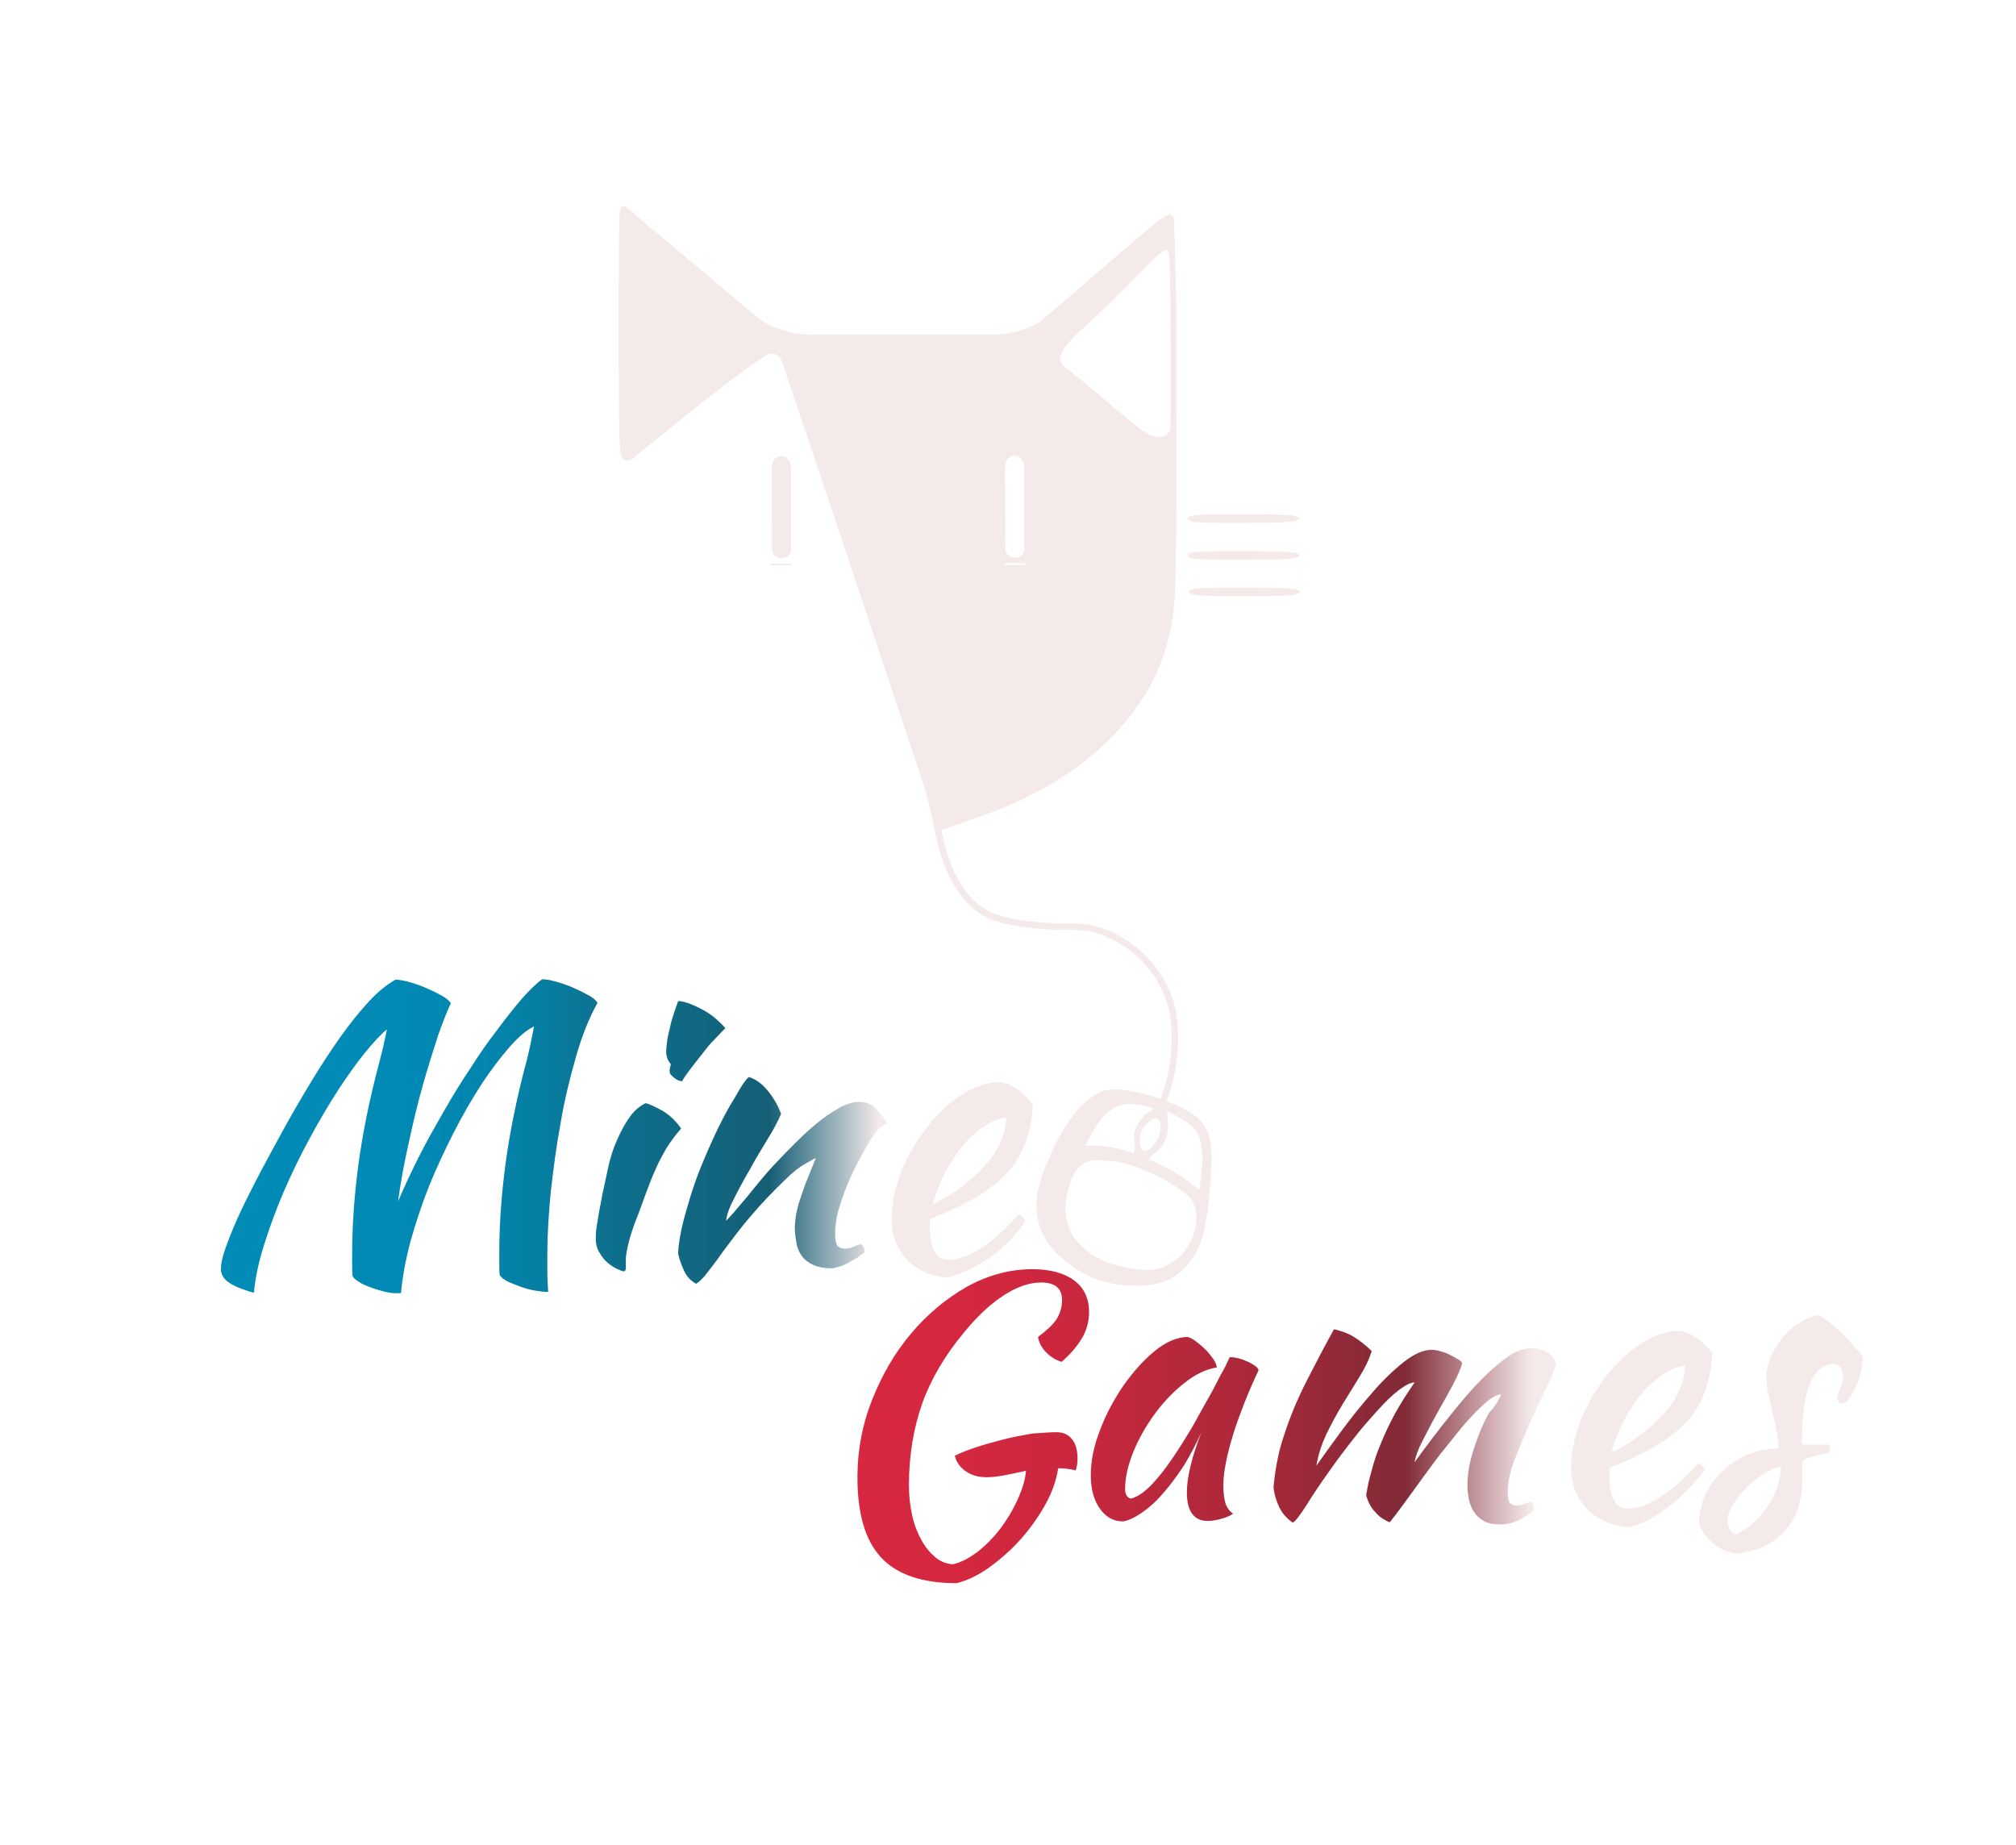
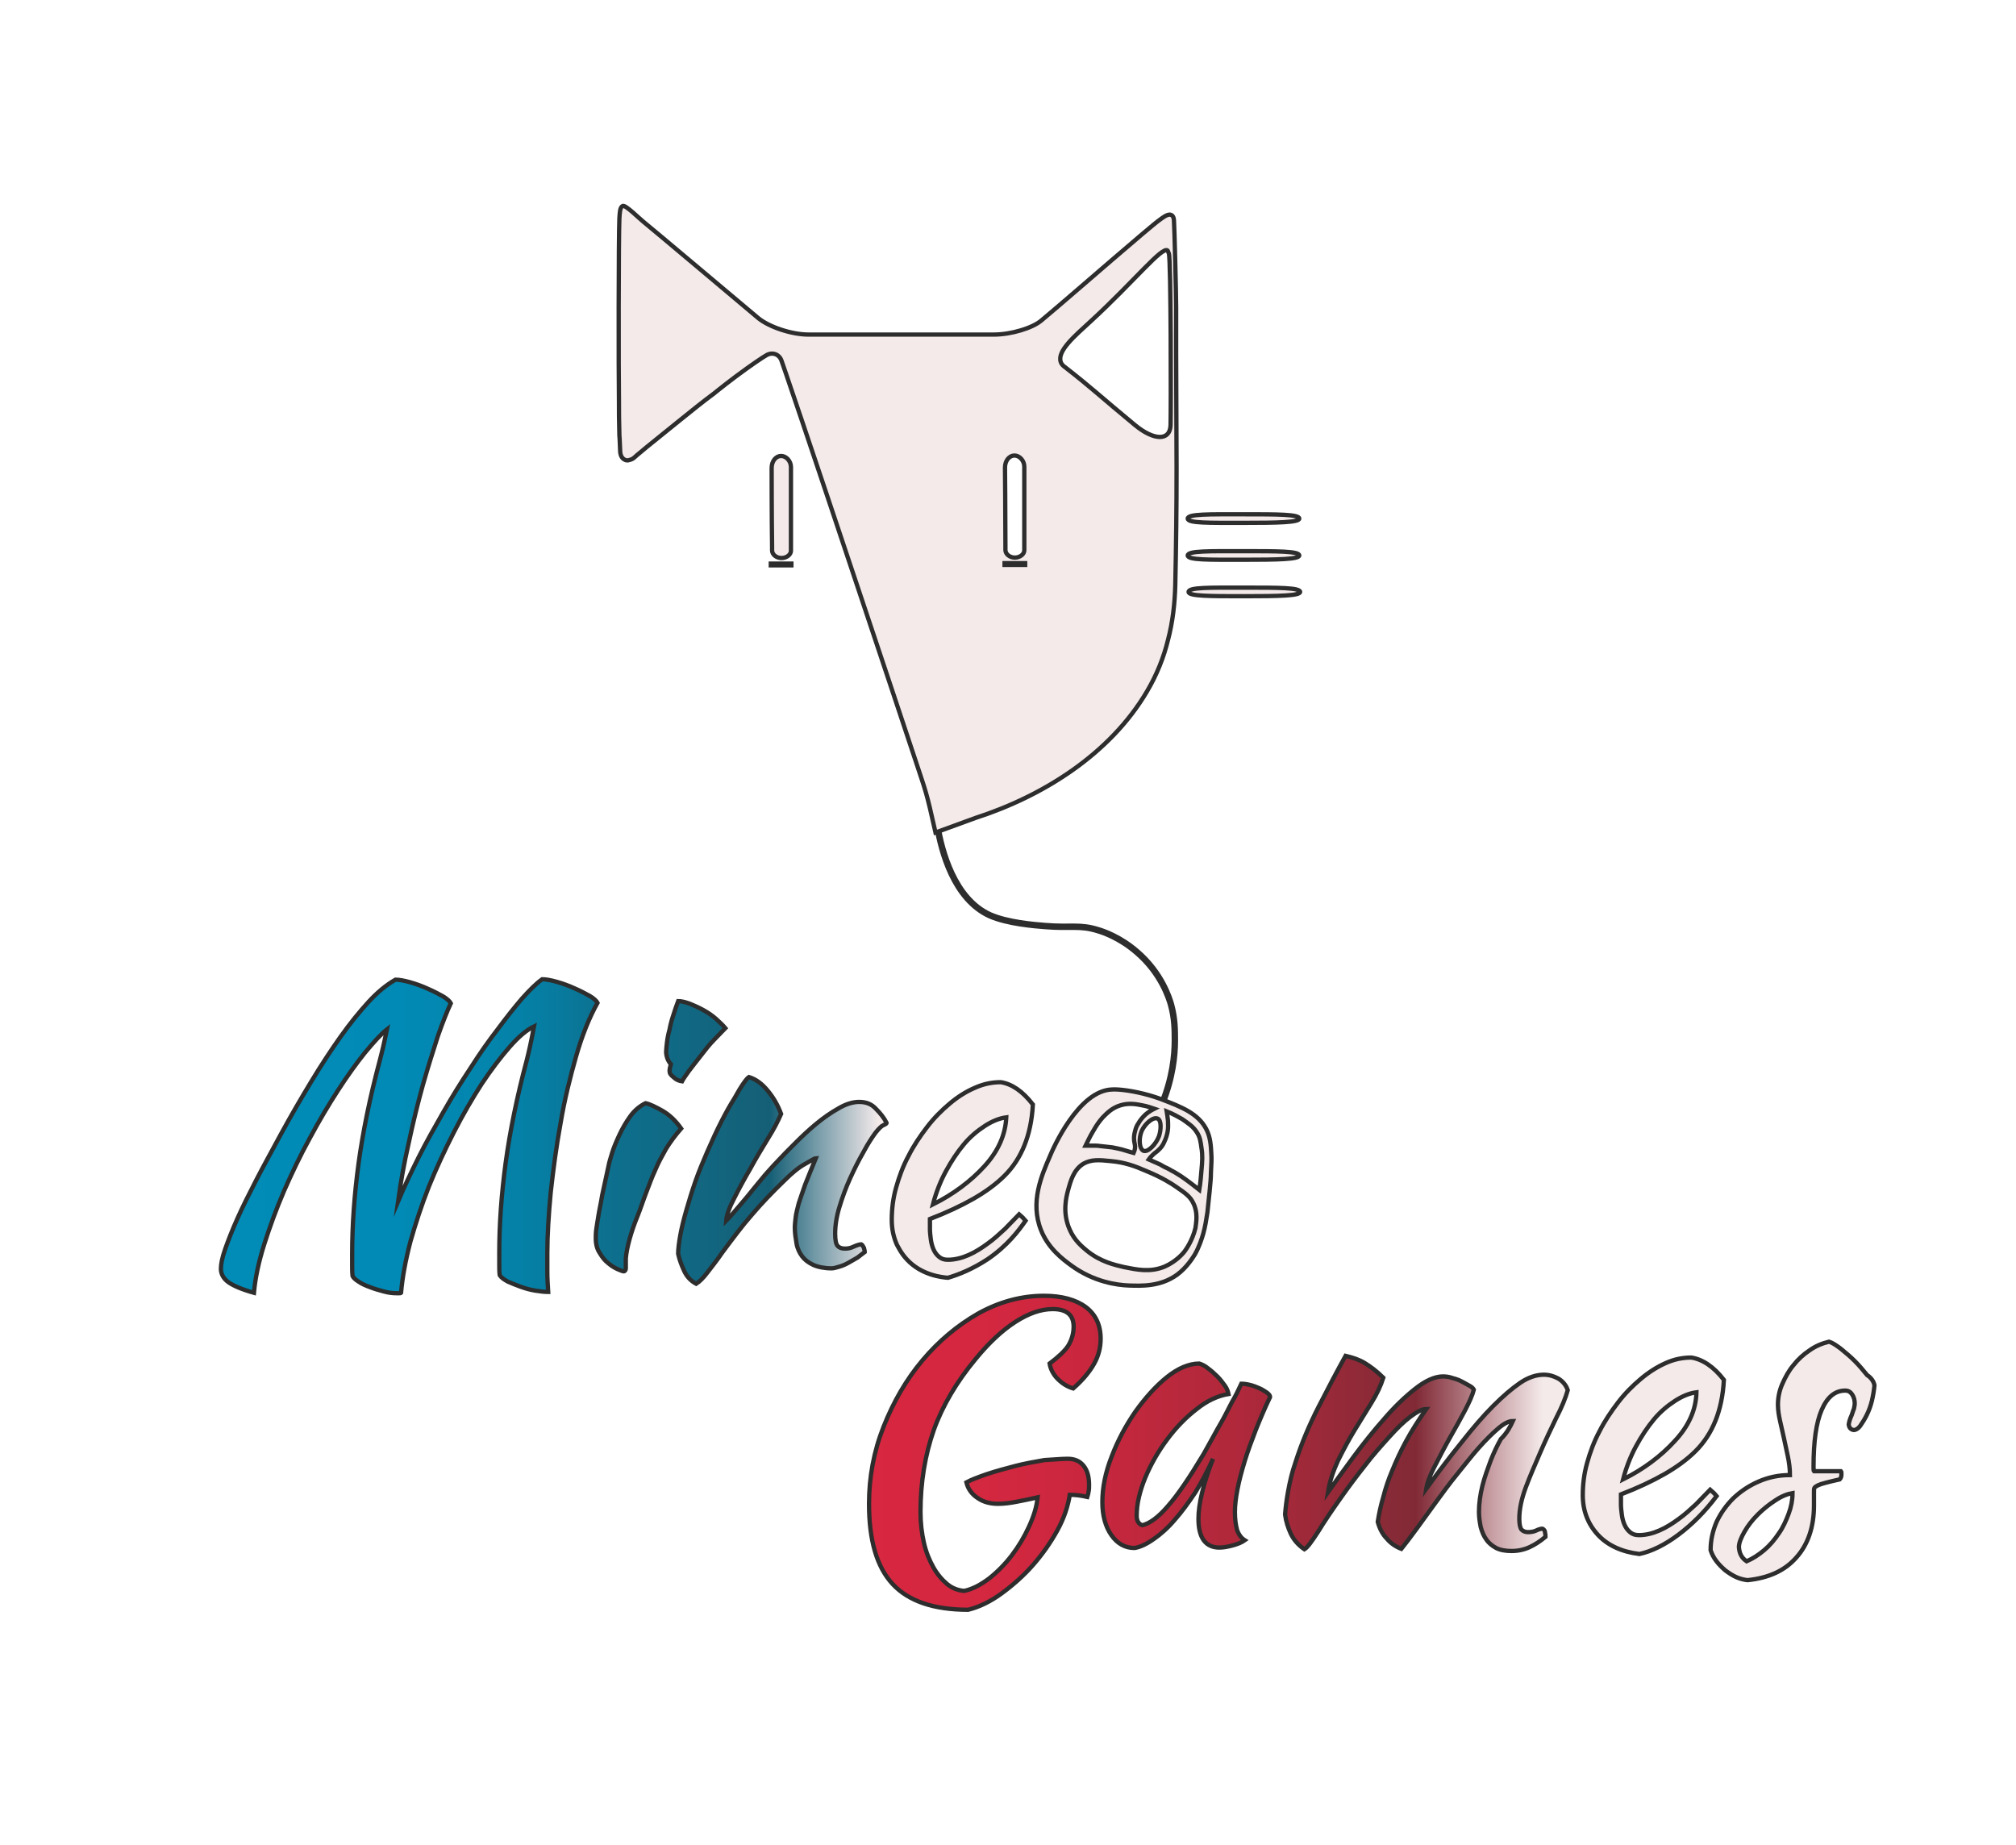
<svg xmlns="http://www.w3.org/2000/svg" version="1.1" id="svg3680" x="0px" y="0px" viewBox="-70 182 470 430" style="enable-background:new -70 182 470 430;" xml:space="preserve">
  <style type="text/css">
- 	.st0{fill:none;stroke:#F4EAEA;stroke-width:1.5;stroke-miterlimit:10;}
- 	.st1{fill:#F4EAEA;}
- 	.st2{fill:url(#SVGID_1_);}
- 	.st3{fill:url(#SVGID_2_);}
+ 	.st0{fill:none;stroke:#2D2D2D;stroke-width:1.5;stroke-miterlimit:10;}
+ 	.st1{fill:#F4EAEA;stroke:#2D2D2D;stroke-miterlimit:10;}
+ 	.st2{fill:url(#SVGID_1_);stroke:#2D2D2D;stroke-miterlimit:10;}
+ 	.st3{fill:url(#SVGID_2_);stroke:#2D2D2D;stroke-miterlimit:10;}
</style>
  <link rel="stylesheet" href="https://fonts.googleapis.com/css?family=Kaushan+Script" />
  <path d="M201.7,441.1" />
  <path d="M192.9,439.9" />
  <path class="st0" d="M200.9,439.4c2.5-6.1,3-11.4,3-14.8c0-2.5,0-5.1-0.9-8.4c-0.4-1.4-2.2-7.3-7.9-12.2c-4-3.5-8-4.8-9-5.1  c-4.4-1.4-6.4-0.5-12.4-1c-2.6-0.2-8.8-0.7-12.9-2.5c-8.4-3.8-11.3-15-12.3-20.9" />
  <path d="M193.1,445" />
  <path d="M194.7,440.6" />
  <path d="M194.3,439.5" />
  <path d="M195.2,437.6" />
  <path d="M118.3,299.3" />
  <g>
    <g>
      <path class="st1" d="M112.2,312.1c1.2,0,2.2-0.8,2.2-1.7c0,0,0,0,0-1.3c0-7,0-12.8,0-16.9c0-1.3,0-1.3,0-1.3    c0-1.4-1.1-2.6-2.3-2.6c-1.2,0-2.2,1.2-2.2,2.8c0,0,0,11.1,0.1,18.3c0,0.9,0,0.9,0,0.9C110,311.3,111,312.1,112.2,312.1z" />
      <path class="st1" d="M109.7,313.5c0,0.2,0,0.3,0,0.3s2.3,0,3.2,0s1.6,0,1.6,0s0-0.1,0-0.4h-4.8    C109.7,313.5,109.7,313.5,109.7,313.5z" />
      <path class="st1" d="M219.9,312.5c8,0,13-0.1,13-1c0-1-5-1-13-1s-13-0.1-13,1S211.9,312.5,219.9,312.5z" />
      <path class="st1" d="M219.9,303.9c8,0,13-0.1,13-1c0-1-5-1-13-1s-13-0.1-13,1S211.9,303.9,219.9,303.9z" />
      <path class="st1" d="M204.2,256c0-0.8,0-1.6,0-2.4c0-3.5-0.4-18.5-0.5-20c0-0.5-0.1-1.3-0.7-1.5c-0.5-0.2-1,0.1-1.4,0.3    c-0.5,0.3-0.9,0.6-1.3,0.9c-1.9,1.3-19.7,16.8-23.6,20.1c-3.9,3.3-3.9,3.3-3.9,3.3c-2.1,1.8-7.1,3.3-11.1,3.3s-10.4,0-14.4,0    s-10.4,0-14.4,0s-10.4,0-14.4,0s-9.3-1.8-11.8-3.9S81.4,234.8,80,233.7c-1-0.8-4.1-3.9-4.8-3.7c-0.7,0.3-0.7,1.6-0.8,2.9    c-0.2,4.6-0.2,35.9-0.1,42.7c0,0.1,0,0.2,0,0.3c0,0,0,0,0,0.1c0,1.6,0,4.3,0.1,7.5c0.1,1,0.1,2.4,0.2,4c0.1,0.7,0.4,1.4,1.1,1.7    c0.6,0.3,1.1,0,1.5-0.1c0.7-0.3,1-0.8,1.8-1.4c0.6-0.5,1.2-1,1.8-1.5c2.6-2.1,5.2-4.2,7.8-6.3c2.6-2.1,5.2-4.2,7.9-6.2    c0.6-0.5,4.1-3.3,7.6-5.8s4.6-3.1,4.6-3.1c1.4-0.8,3-0.2,3.5,1.3c0,0,1.4,4,4.8,14.1s8,23.8,13,38.8c5,14.9,11.1,33.3,13.6,40.8    c2.2,6.7,2.3,6.4,4.5,16.3l9.3-3.4c15.8-5.1,31.4-14.9,40-29.5c2.3-3.9,3.9-7.9,4.9-12c1.1-4.2,1.6-8.5,1.7-12.9    c0.2-9.1,0.3-18,0.3-27.1s-0.1-18.1-0.1-27.1C204.2,261.4,204.2,258.7,204.2,256z M166.5,288.2c1.2,0,2.3,1.2,2.3,2.6    c0,0,0,0,0,1.3c0,4.1,0,9.9,0,16.9c0,1.3,0,1.3,0,1.3c0,0.9-1,1.7-2.2,1.7c-1.2,0-2.2-0.8-2.2-1.8c0,0,0,0,0-0.9    c0-7.1-0.1-18.3-0.1-18.3C164.3,289.4,165.3,288.2,166.5,288.2z M169,313.7c0,0-0.7,0-1.6,0s-3.2,0-3.2,0s0-0.1,0-0.3    c0,0,0,0,0-0.1h4.8C169,313.6,169,313.7,169,313.7z M202.9,281.1c-0.1,3.7-3.8,3.7-8.3,0c-8-6.6-10-8.6-16.3-13.5    c-0.3-0.2-0.8-0.6-1-1.2c-0.9-2.6,3.3-6.1,7.1-9.6c10.2-9.4,16.5-17.4,17.8-16.4c0.1,0.1,0.1,0.3,0.3,0.7    C203,242.4,203,277.4,202.9,281.1z" />
      <path class="st1" d="M220.1,319c-8,0-13-0.1-13,1c0,1,5,1,13,1s13-0.1,13-1C233.1,319,228.1,319,220.1,319z" />
    </g>
    <path class="st1" d="M200.8,438.3c-1.3-0.5-2.4-0.8-2.7-0.9c-3.8-1.1-7.3-1.5-8.8-1.4c-7.9,0.2-13.9,14-14.5,15.5   c-2,4.6-4.7,10.8-2.1,17.3c1.7,4.3,5.1,6.8,7,8.2c5.3,3.9,10.8,4.6,13.4,4.7c3,0.1,7.4,0.3,11.3-2.5c2.3-1.7,3.7-4,4.2-4.8   c1-1.8,1.5-3.4,1.9-4.7c0.5-1.8,0.7-3.2,1-5.1c0.1-0.8,0.2-2.2,0.5-4.8c0.2-2.1,0.3-3.2,0.3-4.2c0.1-2.3,0.2-3.4,0.1-4.6   c-0.1-1.9-0.2-3.9-1.2-5.8C209.3,441.6,205.5,440.1,200.8,438.3z M202.2,445.9c0.2-1,0.1-1.8,0.1-2.6c-0.1-0.9-0.2-1.6-0.3-2.2   c1.5,0.6,2.7,1.3,3.6,1.8c1.4,1,2.6,1.7,3.5,3.2c0.7,1.1,0.8,2.1,1,3.5c0.3,1.8,0.2,3.1,0,5.3c-0.1,1.1-0.2,2.7-0.5,4.5   c-2.4-1.9-4.2-3.2-5.1-3.7c-0.6-0.4-1.4-0.8-1.4-0.8c-0.3-0.2-0.7-0.4-1.1-0.6c-0.5-0.2-1-0.5-1.5-0.8c-1.1-0.5-2-0.9-2.7-1.2   c0.2-0.3,0.5-0.6,0.9-1c0.6-0.6,0.9-0.7,1.3-1.1c0.8-0.7,1.2-1.4,1.4-1.9C201.9,447.3,202.1,446.4,202.2,445.9z M200.2,446.9   c-0.7,1.9-2.6,3.8-3.6,3.4s-1.2-2.9-0.4-4.7c0.8-1.7,2.7-3.3,3.7-2.8C200.8,443.2,200.7,445.4,200.2,446.9z M186.6,449.2   c-0.7-0.1-0.9-0.1-1.2-0.1c-0.2,0-0.3,0-0.4,0c-0.2,0-0.8,0-1.9,0c0.4-0.8,0.9-2,1.7-3.3c0.8-1.4,1.4-2.3,2.3-3.3   c0.9-0.9,2.1-2.2,4.1-2.8c1.9-0.6,3.7-0.3,5.1,0c1.2,0.2,2.2,0.6,2.8,0.8c-0.6,0.3-1.3,0.7-2,1.3c-0.3,0.3-1.1,1-1.7,2.1   c-0.3,0.4-0.6,1-0.8,1.9c-0.1,0.4-0.3,1.1-0.2,2.1c0.1,0.8,0.3,1.1,0.2,1.9c-0.1,0.4-0.2,0.8-0.3,1c-1.1-0.3-2-0.6-2.7-0.8   c-0.7-0.2-1.4-0.3-2.3-0.5C188.3,449.4,187.5,449.3,186.6,449.2z M206.2,473.7c-0.6,0.8-2.2,2.5-4.7,3.6c-3.4,1.4-6.5,0.7-9.5,0.1   c-2.1-0.5-5.4-1.2-8.6-3.8c-1.2-1-2.9-2.4-4-4.9c-1.8-4-0.8-7.7-0.4-9.2c0.6-2.2,1.3-4.8,3.6-6.2c1.8-1,3.6-0.9,6.4-0.6   c3.3,0.3,5.7,1.2,8.2,2.3c3.7,1.5,6,3,7,3.7c2.2,1.5,3.3,2.3,4,3.8c1.1,2.2,0.7,4.3,0.5,5.8C208,471.2,206.5,473.3,206.2,473.7z" />
  </g>
  <linearGradient id="SVGID_1_" gradientUnits="userSpaceOnUse" x1="-18.5" y1="444.9" x2="170.8" y2="444.9" gradientTransform="matrix(1 0 0 1 0 2)">
    <stop offset="0" style="stop-color:#008CB7" />
    <stop offset="0.219" style="stop-color:#018AB5" />
    <stop offset="0.325" style="stop-color:#0385AD" />
    <stop offset="0.407" style="stop-color:#077CA0" />
    <stop offset="0.476" style="stop-color:#0D708E" />
    <stop offset="0.676" style="stop-color:#155F76" />
    <stop offset="0.81" style="stop-color:#F4EAEA" />
    <stop offset="0.847" style="stop-color:#F4EAEA" />
    <stop offset="0.861" style="stop-color:#F4EAEA" />
    <stop offset="1" style="stop-color:#F4EAEA" />
  </linearGradient>
  <path class="st2" d="M23.5,483.4c-0.1,0.1-0.2,0.1-0.4,0.1c-0.1,0-0.4,0-0.7,0c-0.8,0-1.8-0.1-2.9-0.4c-1.1-0.3-2.2-0.6-3.2-1  c-1.1-0.4-2-0.8-2.7-1.3c-0.8-0.5-1.2-0.9-1.4-1.3c-0.1-0.8-0.1-1.7-0.1-2.6s0-1.8,0-2.6c0-6.7,0.5-13.7,1.5-21.1  c1-7.3,2.6-15.2,4.9-23.8c0.2-0.8,0.5-1.9,0.8-3.2c0.3-1.3,0.6-2.7,0.9-4.2c-1.4,1.1-3.1,3-5.1,5.4c-2,2.5-4.1,5.4-6.3,8.8  s-4.4,7.1-6.6,11.2c-2.2,4-4.2,8.2-6,12.3c-1.8,4.2-3.3,8.3-4.6,12.4s-2.1,7.9-2.4,11.3c-2.9-0.8-4.9-1.7-6-2.5s-1.7-1.9-1.7-3.1  c0-1.1,0.3-2.6,1-4.6s1.6-4.3,2.8-7c1.2-2.7,2.7-5.7,4.4-9c1.7-3.3,3.7-6.9,5.8-10.8c2.4-4.4,4.8-8.5,7.1-12.3s4.6-7.3,6.8-10.4  s4.4-5.8,6.5-8.1c2.1-2.3,4.2-4,6.3-5.2c0.8,0,2,0.2,3.4,0.6s2.8,0.9,4.1,1.5c1.4,0.6,2.5,1.2,3.6,1.8c1,0.6,1.6,1.2,1.8,1.6  c-0.8,1.7-1.8,4.2-3,7.6c-1.1,3.4-2.3,7.2-3.5,11.4c-1.2,4.3-2.3,8.8-3.3,13.5c-1.1,4.8-1.9,9.3-2.5,13.7c1.4-3.3,3-6.7,4.8-10.3  c1.8-3.6,3.8-7.1,5.8-10.6s4.1-6.9,6.3-10.2c2.1-3.3,4.2-6.3,6.3-9c2-2.7,3.9-5.1,5.7-7.2c1.8-2,3.3-3.5,4.7-4.5  c0.8,0,2,0.2,3.4,0.6c1.4,0.4,2.8,0.9,4.1,1.5c1.4,0.6,2.5,1.2,3.6,1.8c1,0.6,1.6,1.2,1.8,1.6c-1.9,3.4-3.6,7.6-5,12.5  s-2.7,10.1-3.6,15.5c-1,5.4-1.7,10.8-2.3,16.1c-0.5,5.3-0.8,10.1-0.8,14.3c0,1.4,0,2.8,0,4.3s0.1,3.1,0.2,4.7c-0.8,0-1.8-0.1-3-0.3  c-1.2-0.2-2.3-0.5-3.4-0.9c-1.1-0.4-2.1-0.8-3-1.2c-0.9-0.5-1.5-0.9-1.9-1.5c-0.1-0.8-0.1-1.7-0.1-2.6s0-1.8,0-2.6  c0-6.7,0.5-13.7,1.5-21.1c1-7.3,2.6-15.2,4.9-23.8c0.2-0.8,0.5-2,0.8-3.4s0.6-2.9,0.9-4.5c-1.7,0.8-3.6,2.4-5.7,4.8  c-2.1,2.4-4.3,5.3-6.5,8.6c-2.2,3.4-4.4,7.2-6.5,11.3c-2.1,4.1-4.1,8.4-5.8,12.6c-1.7,4.3-3.1,8.6-4.3,12.8  C24.5,476,23.8,479.9,23.5,483.4z M68.9,470.7c0-0.5,0-1.2,0.1-2s0.3-1.9,0.5-3.2c0.2-1.3,0.6-3,0.9-4.9c0.4-1.9,0.9-4.2,1.5-6.9  c0.1-0.6,0.4-1.6,0.8-2.9c0.4-1.3,1-2.7,1.7-4.2s1.5-2.9,2.5-4.3s2.2-2.4,3.6-3.1c1,0.2,2.4,0.9,4,1.8c1.7,1,3.1,2.4,4.3,4.1  c-1.4,1.6-2.5,3.1-3.5,4.7c-0.9,1.6-1.8,3.2-2.5,4.9c-0.8,1.7-1.4,3.4-2.1,5.2c-0.7,1.8-1.3,3.7-2.1,5.7c-0.7,1.7-1.3,3.4-1.8,5.2  c-0.5,1.8-0.8,3.3-0.9,4.6c0,1.1,0,1.8,0,2.3c0,0.4-0.2,0.7-0.5,0.7c-0.2,0-0.7-0.2-1.4-0.5c-0.7-0.3-1.5-0.8-2.2-1.4  c-0.8-0.6-1.4-1.4-2-2.4C69.2,473.2,68.9,472.1,68.9,470.7z M86.1,431.7c0-0.4,0.1-0.9,0.3-1.6c-0.3-0.3-0.6-0.8-0.8-1.3  c-0.2-0.6-0.3-1.1-0.3-1.6s0.1-1.3,0.2-2.2c0.1-0.9,0.3-1.9,0.6-3c0.2-1.1,0.5-2.2,0.9-3.4c0.4-1.2,0.7-2.2,1.1-3.2  c0.7,0,1.6,0.2,2.7,0.6c1,0.4,2.1,0.9,3.2,1.5c1.1,0.6,2.1,1.3,3,2.1c0.9,0.8,1.6,1.5,2.1,2.1c-0.7,0.7-1.5,1.6-2.6,2.7  c-1.1,1.1-2.1,2.4-3.1,3.7c-1,1.3-2,2.5-2.8,3.6s-1.4,2-1.6,2.4c-0.7-0.1-1.4-0.4-1.9-0.9C86.3,432.6,86.1,432.2,86.1,431.7z   M104.6,433.1c1.6,0.5,3,1.5,4.4,3.2c1.4,1.7,2.4,3.5,3.1,5.4c-0.7,1.6-1.7,3.6-3.1,5.8c-1.4,2.3-2.8,4.6-4.1,7  c-1.4,2.4-2.6,4.6-3.7,6.8c-1.1,2.1-1.8,3.9-1.9,5.3c1-1,2-2.2,3.2-3.6c1.2-1.4,2.3-2.7,3.4-4.1c1.1-1.3,2.1-2.6,3.1-3.7  s1.7-1.9,2.3-2.5c1.1-1.2,2.5-2.6,4.1-4.2s3.2-3.1,4.9-4.5c1.7-1.4,3.4-2.6,5.2-3.6c1.7-1,3.3-1.5,4.8-1.5c1.6,0,2.9,0.5,3.9,1.6  c1,1,1.9,2.1,2.5,3.3c0,0.1-0.2,0.3-0.7,0.5s-1.1,0.8-1.9,1.8c-0.8,1.1-1.8,2.6-2.8,4.5c-1.1,1.9-2.1,3.9-3.1,6.1s-1.8,4.4-2.5,6.7  c-0.7,2.3-1,4.4-1,6.2c0,1.5,0.2,2.5,0.6,2.9s0.9,0.6,1.7,0.6c0.7,0,1.3-0.1,2.1-0.5c0.7-0.3,1.3-0.5,1.7-0.5  c0.2,0.1,0.4,0.4,0.6,0.8c0.1,0.4,0.2,0.7,0.2,1c-0.5,0.4-1.1,0.8-1.7,1.3c-0.7,0.4-1.4,0.8-2.1,1.2c-0.7,0.4-1.4,0.7-2.1,0.9  c-0.7,0.2-1.3,0.4-1.8,0.4c-1.7,0-3.2-0.3-4.3-0.8s-2-1.2-2.6-2s-1.1-1.8-1.3-3c-0.2-1.2-0.4-2.4-0.4-3.7c0-0.7,0.1-1.5,0.2-2.4  c0.1-0.9,0.4-2,0.7-3.2c0.4-1.2,0.9-2.7,1.5-4.4c0.7-1.7,1.5-3.8,2.5-6.2c-0.1,0-0.9,0.4-2.4,1.3c-1.5,0.8-3.1,2.1-4.9,3.9  c-2.8,2.7-5.4,5.4-7.6,8c-2.3,2.6-4.5,5.6-6.9,8.8c-1.3,1.9-2.5,3.4-3.5,4.7c-1,1.3-1.8,2.1-2.6,2.6c-1.3-0.7-2.2-1.7-2.8-3  c-0.6-1.3-1.1-2.6-1.4-4c0-1.1,0.2-2.6,0.5-4.3c0.3-1.7,0.8-3.7,1.4-5.8c0.6-2.1,1.3-4.4,2.1-6.7c0.8-2.3,1.8-4.7,2.8-7  c2.3-5.3,4.4-9.4,6.3-12.4C102.9,435,104.1,433.4,104.6,433.1z M170.8,439.5c-0.2,3.7-0.9,6.9-2,9.6c-1.1,2.7-2.6,5-4.6,7  s-4.5,3.8-7.3,5.4s-6.2,3.2-10.1,4.7c0,0.4,0,0.7,0,1.1s0,0.8,0,1.2c0,0.8,0.1,1.6,0.2,2.4c0.1,0.8,0.3,1.6,0.6,2.3  c0.3,0.7,0.7,1.3,1.3,1.8s1.2,0.7,2.1,0.7c1.6,0,3.2-0.4,4.8-1.1c1.6-0.7,3-1.6,4.5-2.7c1.4-1,2.7-2.2,4-3.4  c1.2-1.2,2.3-2.4,3.3-3.4c0.6,0.5,1.1,1,1.5,1.5c-1.6,2.3-4.3,5.9-8.9,9c-3.5,2.3-6.8,3.6-9.2,4.3c-1.4-0.1-6.2-0.6-9.6-4.3  c-1.4-1.5-2.1-3.1-2.3-3.4c-0.8-1.8-1.2-3.7-1.2-5.8c0-2.5,0.3-5,1-7.5c0.7-2.5,1.6-5,2.9-7.4c1.2-2.4,2.7-4.6,4.3-6.7  c1.6-2.1,3.4-3.9,5.3-5.5s3.8-2.8,5.9-3.7c2-0.9,4-1.3,6-1.3C165.9,434.7,168.4,436.4,170.8,439.5z M164.6,442.5  c-1.6,0.2-3.3,0.9-5,2s-3.4,2.5-4.9,4.3s-2.9,3.9-4.2,6.3c-1.3,2.4-2.3,5-3,7.7c4.8-2.4,8.8-5.4,12-8.9  C162.7,450.4,164.4,446.6,164.6,442.5z" />
-   <linearGradient id="SVGID_2_" gradientUnits="userSpaceOnUse" x1="129.9" y1="512.5" x2="364.3" y2="512.5" gradientTransform="matrix(1 0 0 1 0 2)">
+   <linearGradient id="SVGID_2_" gradientUnits="userSpaceOnUse" x1="132.571" y1="518.7" x2="366.971" y2="518.7" gradientTransform="matrix(1 0 0 1 0 2)">
    <stop offset="0" style="stop-color:#D82740" />
    <stop offset="0.114" style="stop-color:#D42740" />
    <stop offset="0.217" style="stop-color:#C9273E" />
    <stop offset="0.316" style="stop-color:#B7283C" />
    <stop offset="0.32" style="stop-color:#B6283C" />
    <stop offset="0.368" style="stop-color:#B0283B" />
    <stop offset="0.434" style="stop-color:#9E2939" />
    <stop offset="0.544" style="stop-color:#812A36" />
    <stop offset="0.67" style="stop-color:#F4EAEA" />
    <stop offset="0.682" style="stop-color:#F4EAEA" />
    <stop offset="1" style="stop-color:#F4EAEA" />
  </linearGradient>
-   <path class="st3" d="M176.2,515.9c1.6,0,2.8,0.5,3.7,1.6c0.9,1.1,1.3,2.6,1.3,4.5c0,0.5,0,1-0.1,1.5c-0.1,0.5-0.2,1-0.3,1.3  c-1.3-0.3-2.6-0.5-4.1-0.5c-0.4,2.6-1.3,5.4-2.9,8.3c-1.6,2.9-3.5,5.6-5.7,8.1c-2.2,2.5-4.7,4.7-7.3,6.6c-2.6,1.9-5.3,3.2-7.8,3.8  c-8,0-13.9-2-17.6-6s-5.5-10.2-5.5-18.7c0-6.2,1.1-12.2,3.4-18c2.3-5.8,5.3-11,9.1-15.5s8.1-8.1,13-10.9c4.9-2.7,10-4.1,15.3-4.1  c4.1,0,7.4,0.9,9.7,2.6c2.3,1.7,3.5,4.2,3.5,7.4c0,2.1-0.5,4-1.5,5.8s-2.6,3.8-4.9,5.8c-1.4-0.4-2.6-1.2-3.6-2.2s-1.7-2.3-1.9-3.6  c2-1.5,3.5-2.9,4.3-4.1c0.8-1.3,1.3-2.8,1.3-4.5c0-2.8-1.7-4.1-4.9-4.1c-2.7,0-5.6,1-8.7,3s-6.2,4.9-9.3,8.7  c-4.4,5.3-7.7,10.9-9.7,16.5c-2,5.7-3.1,12.1-3.1,19.1c0,2.6,0.3,5,0.8,7.2s1.3,4.1,2.2,5.7c0.9,1.6,2,2.9,3.2,3.9  c1.2,1,2.6,1.5,4,1.6c1.9-0.4,3.8-1.4,5.8-2.9c1.9-1.5,3.7-3.3,5.3-5.4c1.6-2.1,2.9-4.3,4-6.7c1.1-2.4,1.8-4.6,2-6.8  c-1.7,0.4-3.3,0.7-4.8,1s-3,0.5-4.4,0.5c-1.8,0-3.4-0.4-4.7-1.3c-1.4-0.9-2.3-2.1-2.7-3.7c1.1-0.6,2.7-1.2,4.7-1.9  c2.1-0.7,4.3-1.3,6.6-1.9c2.3-0.6,4.6-1,6.9-1.4C172.9,516.1,174.7,515.9,176.2,515.9z M216.7,498.4c0.6,0,1.3,0.1,2.1,0.3  c0.8,0.2,1.5,0.5,2.2,0.8s1.2,0.7,1.7,1c0.5,0.4,0.7,0.7,0.7,1c-1.2,2.5-2.3,5.1-3.3,7.6c-1,2.6-1.9,5-2.6,7.3  c-0.7,2.3-1.3,4.5-1.7,6.6c-0.4,2-0.6,3.8-0.6,5.3c0,1.7,0.2,3.1,0.5,4.2c0.4,1.1,1,1.9,1.8,2.4c-0.7,0.5-1.7,0.9-2.8,1.2  s-2.2,0.5-3.1,0.5c-3.2,0-4.9-2.2-4.9-6.7c0-3.4,1.1-8.1,3.4-14c-1.2,2.7-2.6,5.3-4.1,7.8c-1.6,2.4-3.2,4.6-4.8,6.4  c-1.6,1.9-3.3,3.4-4.9,4.5c-1.7,1.2-3.2,1.9-4.5,2.1c-2.2,0-4-1-5.4-3s-2.1-4.6-2.1-7.7c0-3.4,0.7-6.9,2.2-10.7  c1.4-3.7,3.3-7.2,5.5-10.4c2.3-3.2,4.7-5.9,7.3-8s5.2-3.2,7.6-3.2c0.6,0.2,1.3,0.5,2,1.1c0.7,0.5,1.5,1.2,2.2,1.9  c0.7,0.7,1.3,1.5,1.8,2.2s0.7,1.4,0.8,1.9c-2.4,0.4-4.9,1.5-7.4,3.5c-2.6,2-4.9,4.4-6.9,7.1c-2.1,2.8-3.8,5.8-5.1,8.9  c-1.3,3.2-2,6.1-2,8.9c0,1.1,0.4,1.9,1.3,2.2c1.7-0.4,3.7-1.8,6-4.5c2.3-2.6,5-6.6,8.3-12.1c0.6-1.1,1.3-2.3,2-3.6s1.5-2.7,2.3-4.1  c0.8-1.4,1.5-2.9,2.3-4.4C215.4,501.2,216.1,499.7,216.7,498.4z M280,507.1c-1,0-2.1,0.6-3.5,1.8c-1.4,1.2-2.9,2.7-4.5,4.5  c-1.6,1.8-3.2,3.9-5,6.1c-1.8,2.2-3.4,4.4-5,6.6c-1.6,2.2-3.1,4.3-4.5,6.2c-1.4,1.9-2.6,3.5-3.5,4.6c-1.3-0.5-2.5-1.3-3.4-2.4  c-1-1-1.7-2.4-2.1-3.9c0.3-1.9,0.7-3.8,1.3-5.8c0.5-2,1.2-4.1,2.1-6.2c0.9-2.2,1.9-4.4,3.2-6.8s2.9-4.9,4.7-7.5  c-0.9,0-2.1,0.6-3.7,1.8c-1.6,1.2-3.2,2.8-5,4.8s-3.7,4.1-5.6,6.6c-1.9,2.4-3.7,4.8-5.4,7.2c-2.2,3.1-4.1,5.9-5.5,8.2  c-1.5,2.3-2.5,3.7-3.2,4.1c-1.6-1.1-2.6-2.4-3.2-3.7c-0.6-1.3-1.1-2.8-1.3-4.4c0.1-1.4,0.3-3.2,0.7-5.4s0.9-4.4,1.7-6.7  c1.4-4.4,3.2-8.7,5.4-13s4.3-8.3,6.3-11.9c1.7,0.4,3.2,0.9,4.5,1.7c1.3,0.8,2.8,1.9,4.3,3.4c-0.6,1.9-1.5,3.8-2.8,5.9  s-2.6,4.2-4,6.5s-2.6,4.6-3.8,7c-1.1,2.4-1.9,4.8-2.3,7.3c1.7-2.4,3.7-5.2,6-8.3s4.7-6.1,7.1-8.8c2.4-2.8,4.8-5.1,7.2-7  s4.6-2.9,6.5-2.9c0.7,0,1.5,0.1,2.3,0.4c0.8,0.2,1.6,0.5,2.3,0.9s1.3,0.7,1.8,1s0.7,0.6,0.8,0.8c-0.3,1.2-1,2.8-2.1,4.9  c-1.1,2.1-2.3,4.2-3.6,6.5s-2.4,4.5-3.5,6.6s-1.7,3.8-1.9,5.1c2.9-4,5.7-7.7,8.3-10.9c2.6-3.3,5-6.1,7.3-8.4s4.4-4.1,6.3-5.4  c1.9-1.3,3.8-1.9,5.5-1.9c1.2,0,2.3,0.3,3.4,0.9c1,0.6,1.8,1.5,2.2,2.7c-0.5,1.8-1.4,4-2.7,6.5c-1.2,2.5-2.5,5.2-3.7,8  s-2.4,5.5-3.4,8.2s-1.5,5.1-1.5,7.3c0,1.3,0.2,2.1,0.5,2.5c0.4,0.4,0.9,0.6,1.5,0.6c0.7,0,1.4-0.1,2-0.4c0.6-0.3,1.1-0.4,1.4-0.4  c0.4,0.2,0.6,0.5,0.6,0.9c0.1,0.4,0.1,0.7,0.1,1c-1.2,1-2.4,1.8-3.7,2.4c-1.3,0.6-2.7,0.9-4.2,0.9c-1.4,0-2.6-0.2-3.6-0.7  c-0.9-0.5-1.7-1.1-2.3-2c-0.6-0.8-1-1.8-1.3-2.9c-0.2-1.1-0.4-2.2-0.4-3.5c0-2,0.3-4.1,0.8-6.1s1.2-3.9,1.9-5.8  c0.7-1.8,1.5-3.5,2.4-5.1C278.7,509.8,279.4,508.4,280,507.1z M329.2,497.5c-0.2,3.7-0.9,6.9-2,9.6c-1.1,2.7-2.6,5-4.6,7  s-4.5,3.8-7.3,5.4c-2.8,1.6-6.2,3.2-10.1,4.7c0,0.4,0,0.7,0,1.1c0,0.4,0,0.8,0,1.2c0,0.8,0.1,1.6,0.2,2.4c0.1,0.8,0.3,1.6,0.6,2.3  s0.7,1.3,1.3,1.8c0.6,0.5,1.2,0.7,2.1,0.7c1.6,0,3.2-0.4,4.8-1.1c1.6-0.7,3-1.6,4.5-2.7c1.4-1,2.7-2.2,4-3.4  c1.2-1.2,2.3-2.4,3.3-3.4c0.6,0.5,1.1,1,1.5,1.5c-2.7,3.6-5.7,6.6-8.9,9c-3.2,2.4-6.3,3.9-9.1,4.5c-4.1-0.5-7.4-2-9.7-4.5  s-3.5-5.6-3.5-9.2c0-2.5,0.3-5,1-7.5s1.6-5,2.9-7.4c1.2-2.4,2.7-4.6,4.3-6.7c1.6-2.1,3.4-3.9,5.3-5.5c1.9-1.6,3.8-2.8,5.8-3.7  c2-0.9,4-1.3,6-1.3C324.2,492.7,326.8,494.4,329.2,497.5z M322.8,500.4c-1.6,0.2-3.3,0.9-5,2s-3.4,2.5-4.9,4.3  c-1.5,1.8-2.9,3.9-4.2,6.3s-2.3,5-3,7.7c4.8-2.4,8.8-5.4,12-8.9C320.9,508.4,322.7,504.6,322.8,500.4z M364.3,498.8  c-0.1,1.1-0.3,2.3-0.6,3.6c-0.3,1.2-0.7,2.3-1.2,3.3c-0.5,1-1,1.8-1.5,2.5s-1.1,1-1.5,1c-0.7-0.1-1.1-0.5-1.2-1.3  c0-0.2,0.1-0.5,0.2-0.9c0.1-0.4,0.3-0.8,0.5-1.3s0.3-1,0.5-1.4c0.1-0.5,0.2-0.9,0.2-1.3c0-0.8-0.2-1.5-0.6-2.1  c-0.4-0.6-0.9-0.9-1.6-0.9c-2.4,0-4.2,1.5-5.5,4.5c-1.3,3-1.9,7.4-1.9,13.2c0,0.6,0,1,0.1,1.1c1.3,0,2.4,0,3.4,0s2,0,2.9,0  c0.1,0.1,0.1,0.4,0.1,0.7c0,0.5-0.1,0.9-0.4,1.2c-1.4,0.3-2.5,0.6-3.3,0.8s-1.4,0.4-1.8,0.6c-0.4,0.2-0.7,0.4-0.8,0.6  s-0.1,0.5-0.1,0.9c0,0.5,0,1,0,1.4c0,0.5,0,1.1,0,1.8c0,5-1.4,9.1-4.1,12.1c-2.7,3.1-6.5,4.8-11.4,5.3c-0.8-0.1-1.7-0.3-2.6-0.7  c-0.9-0.4-1.8-1-2.6-1.6c-0.8-0.7-1.5-1.4-2.1-2.2c-0.6-0.8-1-1.6-1.3-2.5c0-2.3,0.5-4.5,1.4-6.6c1-2.1,2.3-3.9,3.9-5.5  c1.7-1.6,3.6-2.9,5.9-3.9s4.7-1.5,7.3-1.5c0-1.5-0.2-3-0.5-4.4s-0.6-2.8-0.9-4.2s-0.6-2.7-0.9-4s-0.5-2.6-0.5-3.8  c0-1.6,0.3-3.2,1-4.8c0.7-1.6,1.5-3.1,2.6-4.4c1.1-1.4,2.3-2.5,3.8-3.5c1.4-1,2.9-1.6,4.5-2c0.7,0.2,1.5,0.7,2.7,1.6  c1.1,0.9,2.2,1.8,3.3,2.9s2,2.2,2.9,3.3C363.7,497.1,364.2,498.1,364.3,498.8z M334.5,539.8c1.4-0.6,2.8-1.5,4.1-2.6  s2.4-2.4,3.4-3.9c1-1.4,1.7-3,2.3-4.6s0.9-3.2,0.9-4.8c-1.2,0.2-2.5,0.7-4,1.7c-1.4,0.9-2.8,2-4.1,3.3s-2.3,2.6-3.1,4  c-0.8,1.4-1.3,2.6-1.3,3.6C332.8,537.9,333.3,539,334.5,539.8z" />
+   <path class="st3" d="M178.9,522.1c1.6,0,2.8,0.5,3.7,1.6c0.9,1.1,1.3,2.6,1.3,4.5c0,0.5,0,1-0.1,1.5c-0.1,0.5-0.2,1-0.3,1.3  c-1.3-0.3-2.6-0.5-4.1-0.5c-0.4,2.6-1.3,5.4-2.9,8.3c-1.6,2.9-3.5,5.6-5.7,8.1s-4.7,4.7-7.3,6.6c-2.6,1.9-5.3,3.2-7.8,3.8  c-8,0-13.9-2-17.6-6s-5.5-10.2-5.5-18.7c0-6.2,1.1-12.2,3.4-18c2.3-5.8,5.3-11,9.1-15.5c3.8-4.5,8.1-8.1,13-10.9  c4.9-2.7,10-4.1,15.3-4.1c4.1,0,7.4,0.9,9.7,2.6s3.5,4.2,3.5,7.4c0,2.1-0.5,4-1.5,5.8s-2.6,3.8-4.9,5.8c-1.4-0.4-2.6-1.2-3.6-2.2  s-1.7-2.3-1.9-3.6c2-1.5,3.5-2.9,4.3-4.1c0.8-1.3,1.3-2.8,1.3-4.5c0-2.8-1.7-4.1-4.9-4.1c-2.7,0-5.6,1-8.7,3c-3.1,2-6.2,4.9-9.3,8.7  c-4.4,5.3-7.7,10.9-9.7,16.5c-2,5.7-3.1,12.1-3.1,19.1c0,2.6,0.3,5,0.8,7.2c0.5,2.2,1.3,4.1,2.2,5.7s2,2.9,3.2,3.9s2.6,1.5,4,1.6  c1.9-0.4,3.8-1.4,5.8-2.9c1.9-1.5,3.7-3.3,5.3-5.4c1.6-2.1,2.9-4.3,4-6.7c1.1-2.4,1.8-4.6,2-6.8c-1.7,0.4-3.3,0.7-4.8,1  c-1.5,0.3-3,0.5-4.4,0.5c-1.8,0-3.4-0.4-4.7-1.3c-1.4-0.9-2.3-2.1-2.7-3.7c1.1-0.6,2.7-1.2,4.7-1.9c2.1-0.7,4.3-1.3,6.6-1.9  c2.3-0.6,4.6-1,6.9-1.4C175.6,522.3,177.4,522.1,178.9,522.1z M219.4,504.6c0.6,0,1.3,0.1,2.1,0.3c0.8,0.2,1.5,0.5,2.2,0.8  s1.2,0.7,1.7,1c0.5,0.4,0.7,0.7,0.7,1c-1.2,2.5-2.3,5.1-3.3,7.6c-1,2.6-1.9,5-2.6,7.3c-0.7,2.3-1.3,4.5-1.7,6.6  c-0.4,2-0.6,3.8-0.6,5.3c0,1.7,0.2,3.1,0.5,4.2c0.4,1.1,1,1.9,1.8,2.4c-0.7,0.5-1.7,0.9-2.8,1.2c-1.1,0.3-2.2,0.5-3.1,0.5  c-3.2,0-4.9-2.2-4.9-6.7c0-3.4,1.1-8.1,3.4-14c-1.2,2.7-2.6,5.3-4.1,7.8c-1.6,2.4-3.2,4.6-4.8,6.4c-1.6,1.9-3.3,3.4-4.9,4.5  c-1.7,1.2-3.2,1.9-4.5,2.1c-2.2,0-4-1-5.4-3s-2.1-4.6-2.1-7.7c0-3.4,0.7-6.9,2.2-10.7c1.4-3.7,3.3-7.2,5.5-10.4  c2.3-3.2,4.7-5.9,7.3-8s5.2-3.2,7.6-3.2c0.6,0.2,1.3,0.5,2,1.1c0.7,0.5,1.5,1.2,2.2,1.9c0.7,0.7,1.3,1.5,1.8,2.2s0.7,1.4,0.8,1.9  c-2.4,0.4-4.9,1.5-7.4,3.5c-2.6,2-4.9,4.4-6.9,7.1c-2.1,2.8-3.8,5.8-5.1,8.9c-1.3,3.2-2,6.1-2,8.9c0,1.1,0.4,1.9,1.3,2.2  c1.7-0.4,3.7-1.8,6-4.5c2.3-2.6,5-6.6,8.3-12.1c0.6-1.1,1.3-2.3,2-3.6c0.7-1.3,1.5-2.7,2.3-4.1c0.8-1.4,1.5-2.9,2.3-4.4  C218.1,507.4,218.8,505.9,219.4,504.6z M282.7,513.3c-1,0-2.1,0.6-3.5,1.8c-1.4,1.2-2.9,2.7-4.5,4.5c-1.6,1.8-3.2,3.9-5,6.1  c-1.8,2.2-3.4,4.4-5,6.6s-3.1,4.3-4.5,6.2s-2.6,3.5-3.5,4.6c-1.3-0.5-2.5-1.3-3.4-2.4c-1-1-1.7-2.4-2.1-3.9c0.3-1.9,0.7-3.8,1.3-5.8  c0.5-2,1.2-4.1,2.1-6.2c0.9-2.2,1.9-4.4,3.2-6.8c1.3-2.4,2.9-4.9,4.7-7.5c-0.9,0-2.1,0.6-3.7,1.8c-1.6,1.2-3.2,2.8-5,4.8  s-3.7,4.1-5.6,6.6c-1.9,2.4-3.7,4.8-5.4,7.2c-2.2,3.1-4.1,5.9-5.5,8.2c-1.5,2.3-2.5,3.7-3.2,4.1c-1.6-1.1-2.6-2.4-3.2-3.7  c-0.6-1.3-1.1-2.8-1.3-4.4c0.1-1.4,0.3-3.2,0.7-5.4c0.4-2.2,0.9-4.4,1.7-6.7c1.4-4.4,3.2-8.7,5.4-13c2.2-4.3,4.3-8.3,6.3-11.9  c1.7,0.4,3.2,0.9,4.5,1.7c1.3,0.8,2.8,1.9,4.3,3.4c-0.6,1.9-1.5,3.8-2.8,5.9s-2.6,4.2-4,6.5s-2.6,4.6-3.8,7  c-1.1,2.4-1.9,4.8-2.3,7.3c1.7-2.4,3.7-5.2,6-8.3s4.7-6.1,7.1-8.8c2.4-2.8,4.8-5.1,7.2-7s4.6-2.9,6.5-2.9c0.7,0,1.5,0.1,2.3,0.4  c0.8,0.2,1.6,0.5,2.3,0.9c0.7,0.4,1.3,0.7,1.8,1s0.7,0.6,0.8,0.8c-0.3,1.2-1,2.8-2.1,4.9s-2.3,4.2-3.6,6.5c-1.3,2.3-2.4,4.5-3.5,6.6  s-1.7,3.8-1.9,5.1c2.9-4,5.7-7.7,8.3-10.9c2.6-3.3,5-6.1,7.3-8.4c2.3-2.3,4.4-4.1,6.3-5.4c1.9-1.3,3.8-1.9,5.5-1.9  c1.2,0,2.3,0.3,3.4,0.9c1,0.6,1.8,1.5,2.2,2.7c-0.5,1.8-1.4,4-2.7,6.5c-1.2,2.5-2.5,5.2-3.7,8c-1.2,2.8-2.4,5.5-3.4,8.2  c-1,2.7-1.5,5.1-1.5,7.3c0,1.3,0.2,2.1,0.5,2.5c0.4,0.4,0.9,0.6,1.5,0.6c0.7,0,1.4-0.1,2-0.4s1.1-0.4,1.4-0.4  c0.4,0.2,0.6,0.5,0.6,0.9c0.1,0.4,0.1,0.7,0.1,1c-1.2,1-2.4,1.8-3.7,2.4c-1.3,0.6-2.7,0.9-4.2,0.9c-1.4,0-2.6-0.2-3.6-0.7  c-0.9-0.5-1.7-1.1-2.3-2c-0.6-0.8-1-1.8-1.3-2.9c-0.2-1.1-0.4-2.2-0.4-3.5c0-2,0.3-4.1,0.8-6.1s1.2-3.9,1.9-5.8  c0.7-1.8,1.5-3.5,2.4-5.1C281.4,516,282.1,514.6,282.7,513.3z M331.9,503.7c-0.2,3.7-0.9,6.9-2,9.6s-2.6,5-4.6,7s-4.5,3.8-7.3,5.4  s-6.2,3.2-10.1,4.7c0,0.4,0,0.7,0,1.1s0,0.8,0,1.2c0,0.8,0.1,1.6,0.2,2.4c0.1,0.8,0.3,1.6,0.6,2.3c0.3,0.7,0.7,1.3,1.3,1.8  s1.2,0.7,2.1,0.7c1.6,0,3.2-0.4,4.8-1.1c1.6-0.7,3-1.6,4.5-2.7c1.4-1,2.7-2.2,4-3.4c1.2-1.2,2.3-2.4,3.3-3.4c0.6,0.5,1.1,1,1.5,1.5  c-2.7,3.6-5.7,6.6-8.9,9c-3.2,2.4-6.3,3.9-9.1,4.5c-4.1-0.5-7.4-2-9.7-4.5c-2.3-2.5-3.5-5.6-3.5-9.2c0-2.5,0.3-5,1-7.5  c0.7-2.5,1.6-5,2.9-7.4c1.2-2.4,2.7-4.6,4.3-6.7s3.4-3.9,5.3-5.5s3.8-2.8,5.8-3.7c2-0.9,4-1.3,6-1.3  C326.9,498.9,329.5,500.6,331.9,503.7z M325.5,506.6c-1.6,0.2-3.3,0.9-5,2s-3.4,2.5-4.9,4.3c-1.5,1.8-2.9,3.9-4.2,6.3  c-1.3,2.4-2.3,5-3,7.7c4.8-2.4,8.8-5.4,12-8.9C323.6,514.6,325.4,510.8,325.5,506.6z M367,505c-0.1,1.1-0.3,2.3-0.6,3.6  c-0.3,1.2-0.7,2.3-1.2,3.3c-0.5,1-1,1.8-1.5,2.5s-1.1,1-1.5,1c-0.7-0.1-1.1-0.5-1.2-1.3c0-0.2,0.1-0.5,0.2-0.9s0.3-0.8,0.5-1.3  c0.2-0.5,0.3-1,0.5-1.4c0.1-0.5,0.2-0.9,0.2-1.3c0-0.8-0.2-1.5-0.6-2.1s-0.9-0.9-1.6-0.9c-2.4,0-4.2,1.5-5.5,4.5s-1.9,7.4-1.9,13.2  c0,0.6,0,1,0.1,1.1c1.3,0,2.4,0,3.4,0s2,0,2.9,0c0.1,0.1,0.1,0.4,0.1,0.7c0,0.5-0.1,0.9-0.4,1.2c-1.4,0.3-2.5,0.6-3.3,0.8  c-0.8,0.2-1.4,0.4-1.8,0.6s-0.7,0.4-0.8,0.6s-0.1,0.5-0.1,0.9c0,0.5,0,1,0,1.4c0,0.5,0,1.1,0,1.8c0,5-1.4,9.1-4.1,12.1  c-2.7,3.1-6.5,4.8-11.4,5.3c-0.8-0.1-1.7-0.3-2.6-0.7s-1.8-1-2.6-1.6c-0.8-0.7-1.5-1.4-2.1-2.2c-0.6-0.8-1-1.6-1.3-2.5  c0-2.3,0.5-4.5,1.4-6.6c1-2.1,2.3-3.9,3.9-5.5c1.7-1.6,3.6-2.9,5.9-3.9s4.7-1.5,7.3-1.5c0-1.5-0.2-3-0.5-4.4s-0.6-2.8-0.9-4.2  s-0.6-2.7-0.9-4c-0.3-1.3-0.5-2.6-0.5-3.8c0-1.6,0.3-3.2,1-4.8c0.7-1.6,1.5-3.1,2.6-4.4c1.1-1.4,2.3-2.5,3.8-3.5  c1.4-1,2.9-1.6,4.5-2c0.7,0.2,1.5,0.7,2.7,1.6c1.1,0.9,2.2,1.8,3.3,2.9s2,2.2,2.9,3.3C366.4,503.3,366.9,504.3,367,505z M337.2,546  c1.4-0.6,2.8-1.5,4.1-2.6c1.3-1.1,2.4-2.4,3.4-3.9c1-1.4,1.7-3,2.3-4.6c0.6-1.6,0.9-3.2,0.9-4.8c-1.2,0.2-2.5,0.7-4,1.7  c-1.4,0.9-2.8,2-4.1,3.3c-1.3,1.3-2.3,2.6-3.1,4c-0.8,1.4-1.3,2.6-1.3,3.6C335.5,544.1,336,545.2,337.2,546z" />
</svg>
